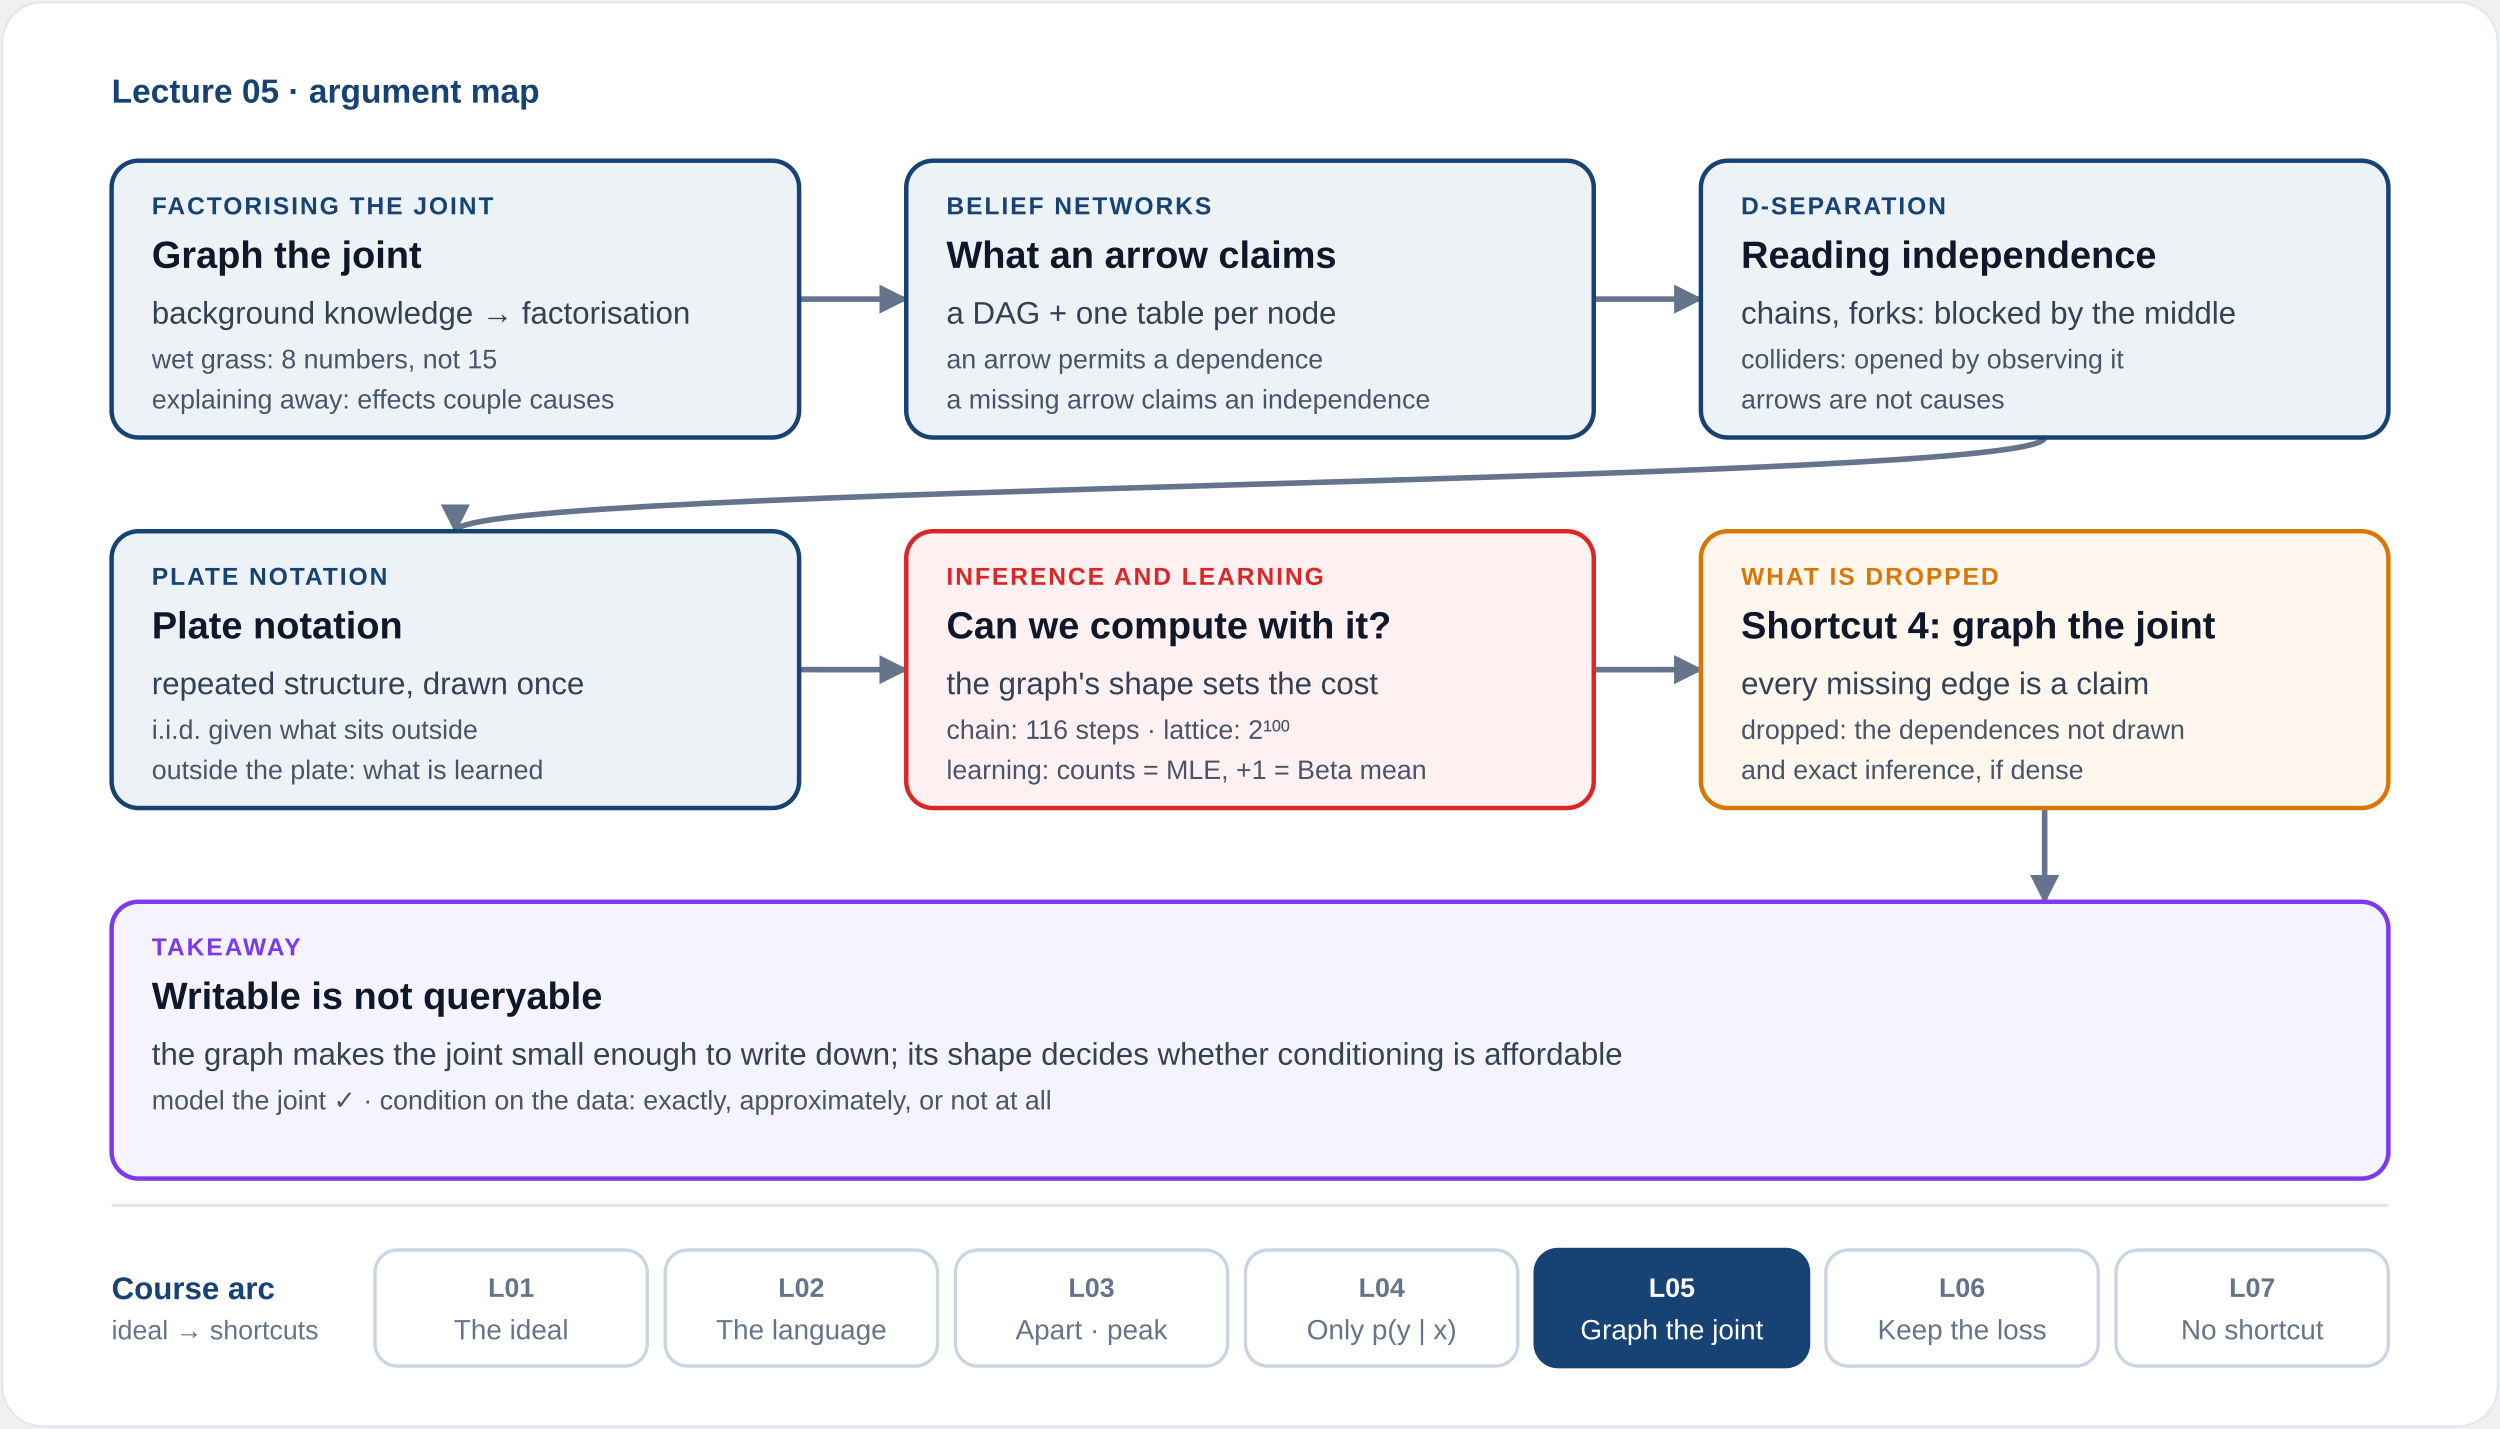
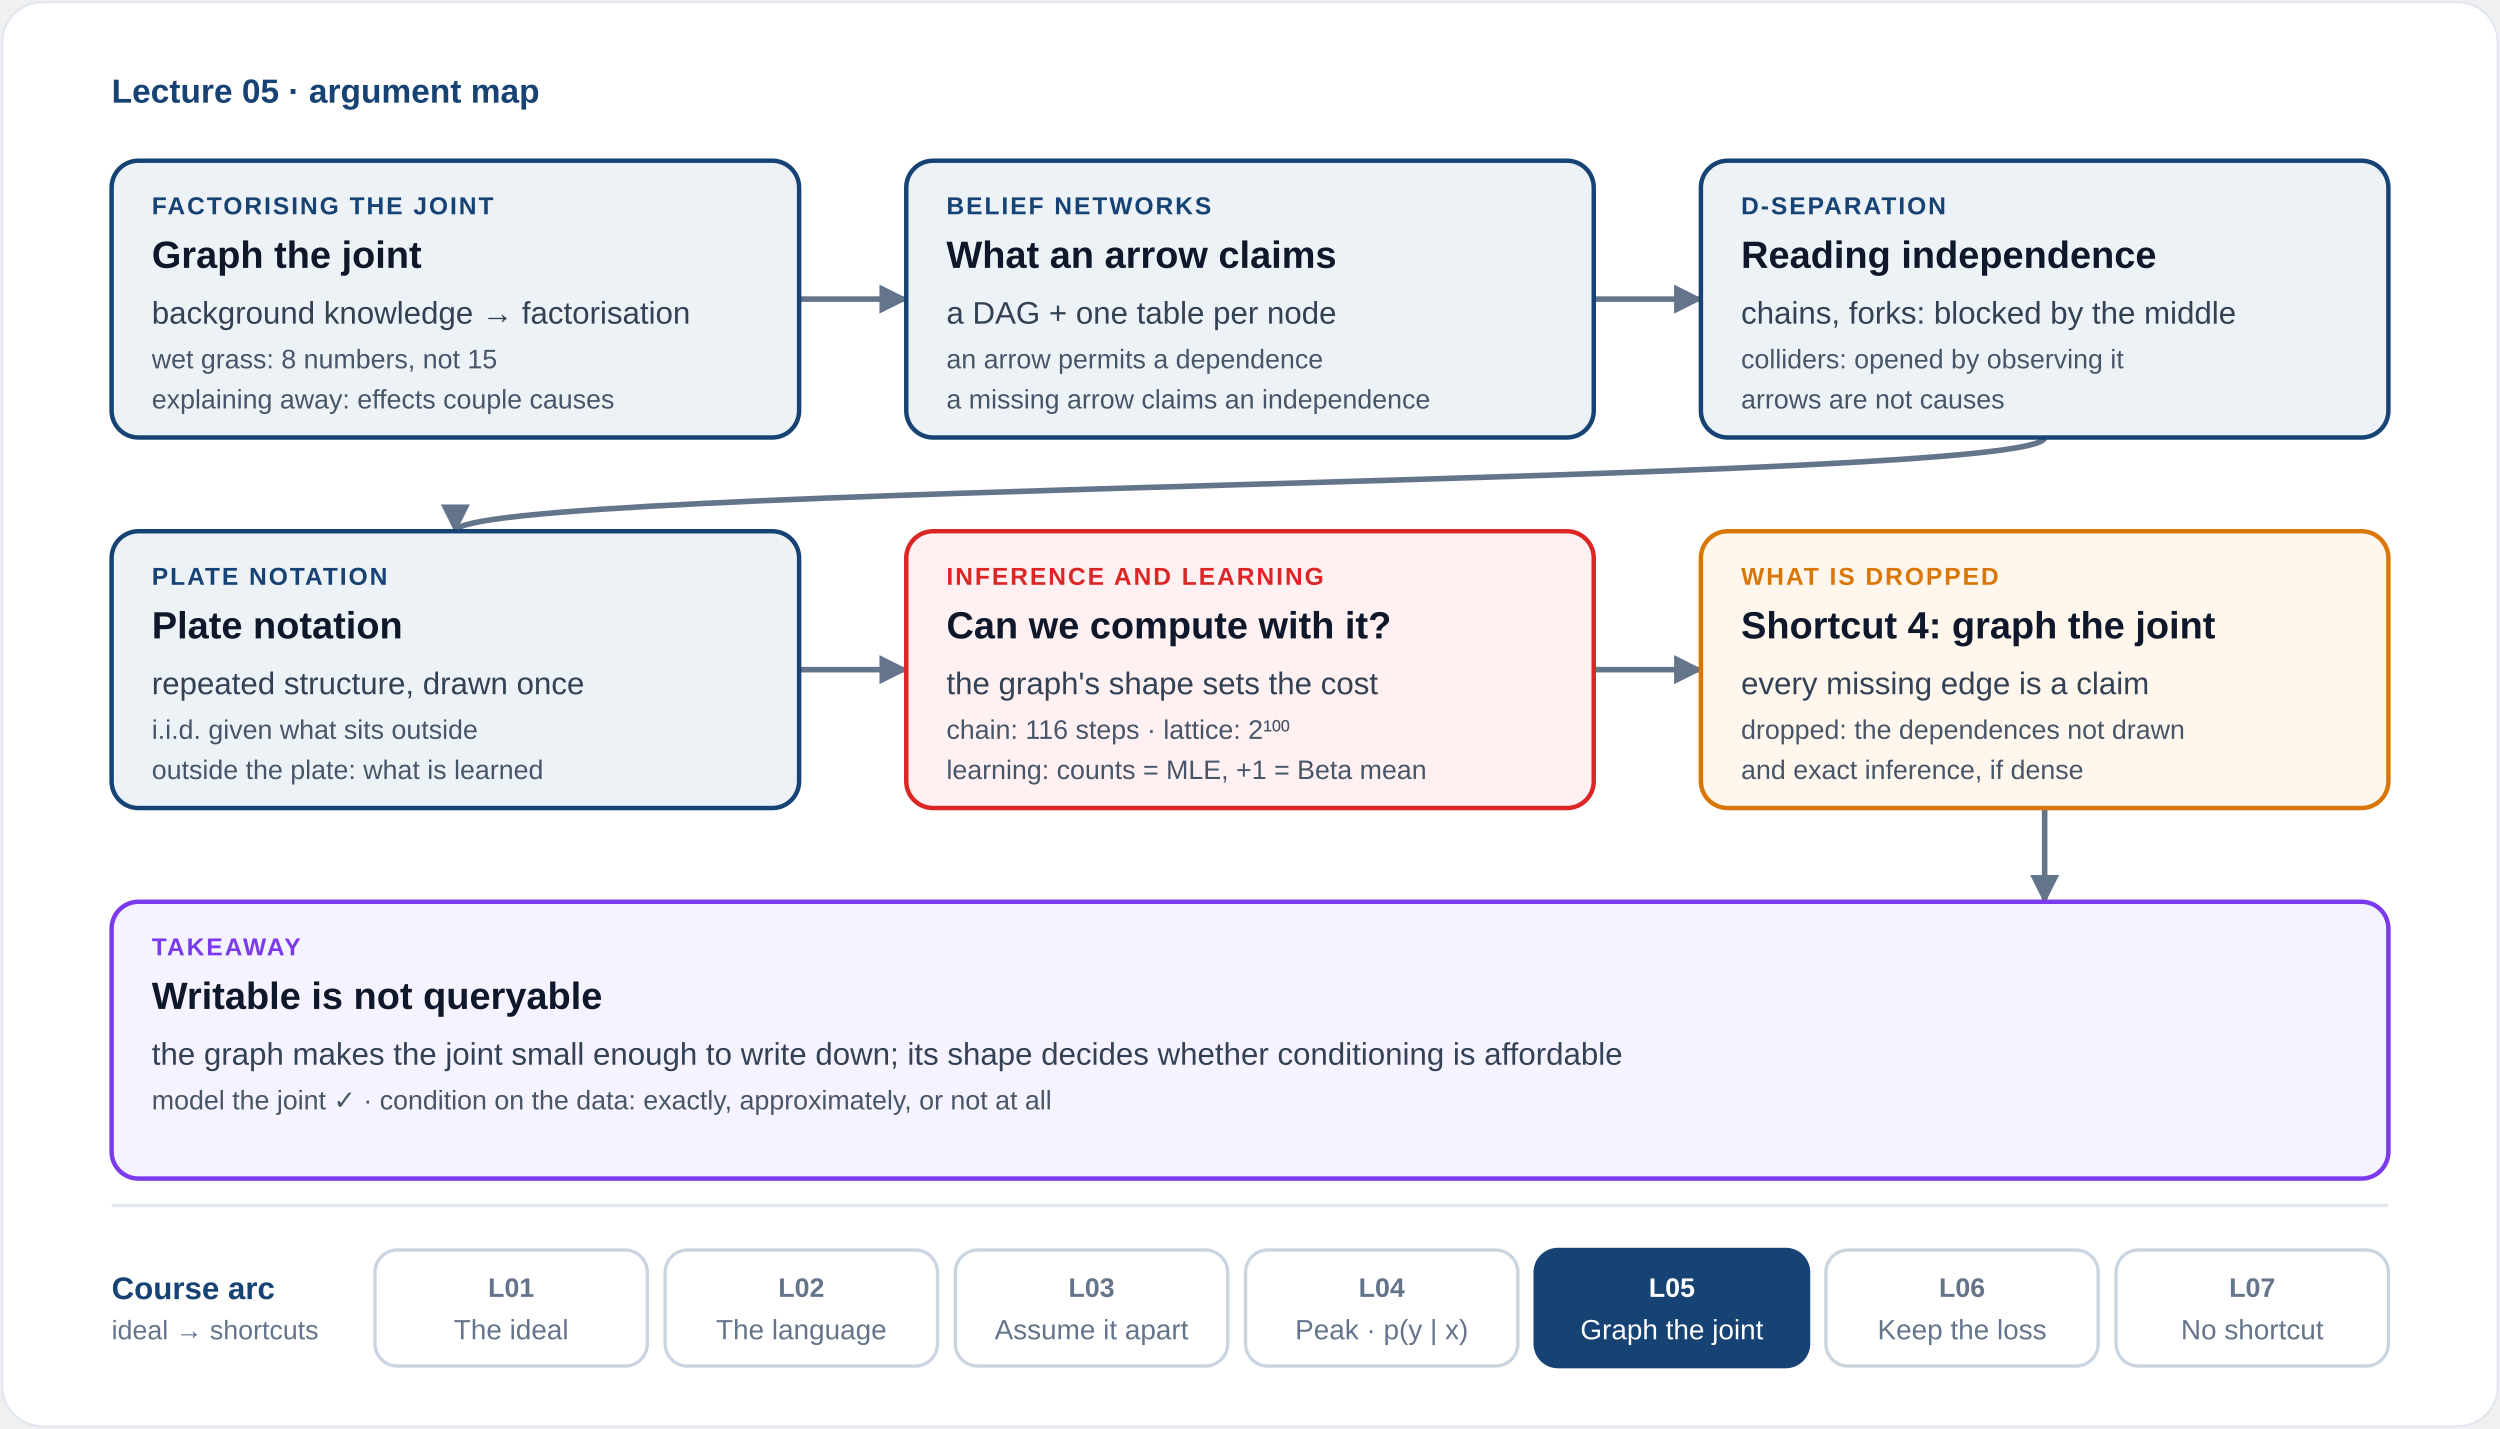
<svg xmlns="http://www.w3.org/2000/svg" viewBox="0 0 1120 640" role="img" aria-labelledby="title desc">
  <defs>
    <marker id="arrow" markerUnits="userSpaceOnUse" markerWidth="13" markerHeight="13" refX="12" refY="6.5" orient="auto">
      <path d="M0,0 L13,6.5 L0,13 Z" fill="#64748b" />
    </marker>
    <style>
      .head { font: 700 17px Arial, "Helvetica Neue", sans-serif; fill: #0f172a; }
      .text { font: 14px Arial, "Helvetica Neue", sans-serif; fill: #334155; }
      .small { font: 12px Arial, "Helvetica Neue", sans-serif; fill: #475569; }
      .tag { font: 700 11px Arial, "Helvetica Neue", sans-serif; letter-spacing: 0.08em; }
      .arclabel { font: 700 14px Arial, "Helvetica Neue", sans-serif; fill: #164374; }
      .arcsub { font: 12px Arial, "Helvetica Neue", sans-serif; fill: #64748b; }
      .arcnum { font: 700 12px Arial, "Helvetica Neue", sans-serif; }
      .arcname { font: 12.5px Arial, "Helvetica Neue", sans-serif; }
      .arrow { stroke: #64748b; stroke-width: 2.5; fill: none; marker-end: url(#arrow); }
    </style>
  </defs>
  <rect x="1" y="1" width="1118" height="638" rx="18" fill="#ffffff" stroke="#e2e8f0" />
  <text x="50" y="46" class="arclabel" style="font-size:15px">Lecture 05 · argument map</text>
  <path d="M358 134 H406" class="arrow" />
  <path d="M714 134 H762" class="arrow" />
  <path d="M916 196 C916 217 204 217 204 238" class="arrow" />
  <path d="M358 300 H406" class="arrow" />
  <path d="M714 300 H762" class="arrow" />
  <path d="M916 362 C916 383 916 383 916 404" class="arrow" />
  <g transform="translate(50 72)">
    <rect width="308" height="124" rx="12" fill="#edf2f7" stroke="#164374" stroke-width="2" />
    <text x="18" y="24" class="tag" fill="#164374">FACTORISING THE JOINT</text>
    <text x="18" y="48" class="head">Graph the joint</text>
    <text x="18" y="73" class="text">background knowledge → factorisation</text>
    <text x="18" y="93" class="small">wet grass: 8 numbers, not 15</text>
    <text x="18" y="111" class="small">explaining away: effects couple causes</text>
  </g>
  <g transform="translate(406 72)">
    <rect width="308" height="124" rx="12" fill="#edf2f7" stroke="#164374" stroke-width="2" />
    <text x="18" y="24" class="tag" fill="#164374">BELIEF NETWORKS</text>
    <text x="18" y="48" class="head">What an arrow claims</text>
    <text x="18" y="73" class="text">a DAG + one table per node</text>
    <text x="18" y="93" class="small">an arrow permits a dependence</text>
    <text x="18" y="111" class="small">a missing arrow claims an independence</text>
  </g>
  <g transform="translate(762 72)">
    <rect width="308" height="124" rx="12" fill="#edf2f7" stroke="#164374" stroke-width="2" />
    <text x="18" y="24" class="tag" fill="#164374">D-SEPARATION</text>
    <text x="18" y="48" class="head">Reading independence</text>
    <text x="18" y="73" class="text">chains, forks: blocked by the middle</text>
    <text x="18" y="93" class="small">colliders: opened by observing it</text>
    <text x="18" y="111" class="small">arrows are not causes</text>
  </g>
  <g transform="translate(50 238)">
    <rect width="308" height="124" rx="12" fill="#edf2f7" stroke="#164374" stroke-width="2" />
    <text x="18" y="24" class="tag" fill="#164374">PLATE NOTATION</text>
    <text x="18" y="48" class="head">Plate notation</text>
    <text x="18" y="73" class="text">repeated structure, drawn once</text>
    <text x="18" y="93" class="small">i.i.d. given what sits outside</text>
    <text x="18" y="111" class="small">outside the plate: what is learned</text>
  </g>
  <g transform="translate(406 238)">
    <rect width="308" height="124" rx="12" fill="#fff1f1" stroke="#dc2626" stroke-width="2" />
    <text x="18" y="24" class="tag" fill="#dc2626">INFERENCE AND LEARNING</text>
    <text x="18" y="48" class="head">Can we compute with it?</text>
    <text x="18" y="73" class="text">the graph's shape sets the cost</text>
    <text x="18" y="93" class="small">chain: 116 steps · lattice: 2¹⁰⁰</text>
    <text x="18" y="111" class="small">learning: counts = MLE, +1 = Beta mean</text>
  </g>
  <g transform="translate(762 238)">
    <rect width="308" height="124" rx="12" fill="#fff7ed" stroke="#d97706" stroke-width="2" />
    <text x="18" y="24" class="tag" fill="#d97706">WHAT IS DROPPED</text>
    <text x="18" y="48" class="head">Shortcut 4: graph the joint</text>
    <text x="18" y="73" class="text">every missing edge is a claim</text>
    <text x="18" y="93" class="small">dropped: the dependences not drawn</text>
    <text x="18" y="111" class="small">and exact inference, if dense</text>
  </g>
  <g transform="translate(50 404)">
    <rect width="1020" height="124" rx="12" fill="#f5f3ff" stroke="#7c3aed" stroke-width="2" />
    <text x="18" y="24" class="tag" fill="#7c3aed">TAKEAWAY</text>
    <text x="18" y="48" class="head">Writable is not queryable</text>
    <text x="18" y="73" class="text">the graph makes the joint small enough to write down; its shape decides whether conditioning is affordable</text>
    <text x="18" y="93" class="small">model the joint ✓ · condition on the data: exactly, approximately, or not at all</text>
  </g>
  <line x1="50" y1="540" x2="1070" y2="540" stroke="#e2e8f0" stroke-width="1.5" />
  <text x="50" y="582" class="arclabel">Course arc</text>
  <text x="50" y="600" class="arcsub">ideal → shortcuts</text>
  <rect x="168" y="560" width="122" height="52" rx="10" fill="#ffffff" stroke="#cbd5e1" stroke-width="1.5" />
  <text x="229" y="581" text-anchor="middle" class="arcnum" fill="#64748b">L01</text>
  <text x="229" y="600" text-anchor="middle" class="arcname" fill="#64748b">The ideal</text>
  <rect x="298" y="560" width="122" height="52" rx="10" fill="#ffffff" stroke="#cbd5e1" stroke-width="1.5" />
  <text x="359" y="581" text-anchor="middle" class="arcnum" fill="#64748b">L02</text>
  <text x="359" y="600" text-anchor="middle" class="arcname" fill="#64748b">The language</text>
  <rect x="428" y="560" width="122" height="52" rx="10" fill="#ffffff" stroke="#cbd5e1" stroke-width="1.5" />
  <text x="489" y="581" text-anchor="middle" class="arcnum" fill="#64748b">L03</text>
-   <text x="489" y="600" text-anchor="middle" class="arcname" fill="#64748b">Apart · peak</text>
+   <text x="489" y="600" text-anchor="middle" class="arcname" fill="#64748b">Assume it apart</text>
  <rect x="558" y="560" width="122" height="52" rx="10" fill="#ffffff" stroke="#cbd5e1" stroke-width="1.5" />
  <text x="619" y="581" text-anchor="middle" class="arcnum" fill="#64748b">L04</text>
-   <text x="619" y="600" text-anchor="middle" class="arcname" fill="#64748b">Only p(y | x)</text>
+   <text x="619" y="600" text-anchor="middle" class="arcname" fill="#64748b">Peak · p(y | x)</text>
  <rect x="688" y="560" width="122" height="52" rx="10" fill="#164374" stroke="#164374" stroke-width="2" />
  <text x="749" y="581" text-anchor="middle" class="arcnum" fill="#ffffff">L05</text>
  <text x="749" y="600" text-anchor="middle" class="arcname" fill="#ffffff">Graph the joint</text>
  <rect x="818" y="560" width="122" height="52" rx="10" fill="#ffffff" stroke="#cbd5e1" stroke-width="1.5" />
  <text x="879" y="581" text-anchor="middle" class="arcnum" fill="#64748b">L06</text>
  <text x="879" y="600" text-anchor="middle" class="arcname" fill="#64748b">Keep the loss</text>
  <rect x="948" y="560" width="122" height="52" rx="10" fill="#ffffff" stroke="#cbd5e1" stroke-width="1.5" />
  <text x="1009" y="581" text-anchor="middle" class="arcnum" fill="#64748b">L07</text>
  <text x="1009" y="600" text-anchor="middle" class="arcname" fill="#64748b">No shortcut</text>
</svg>
